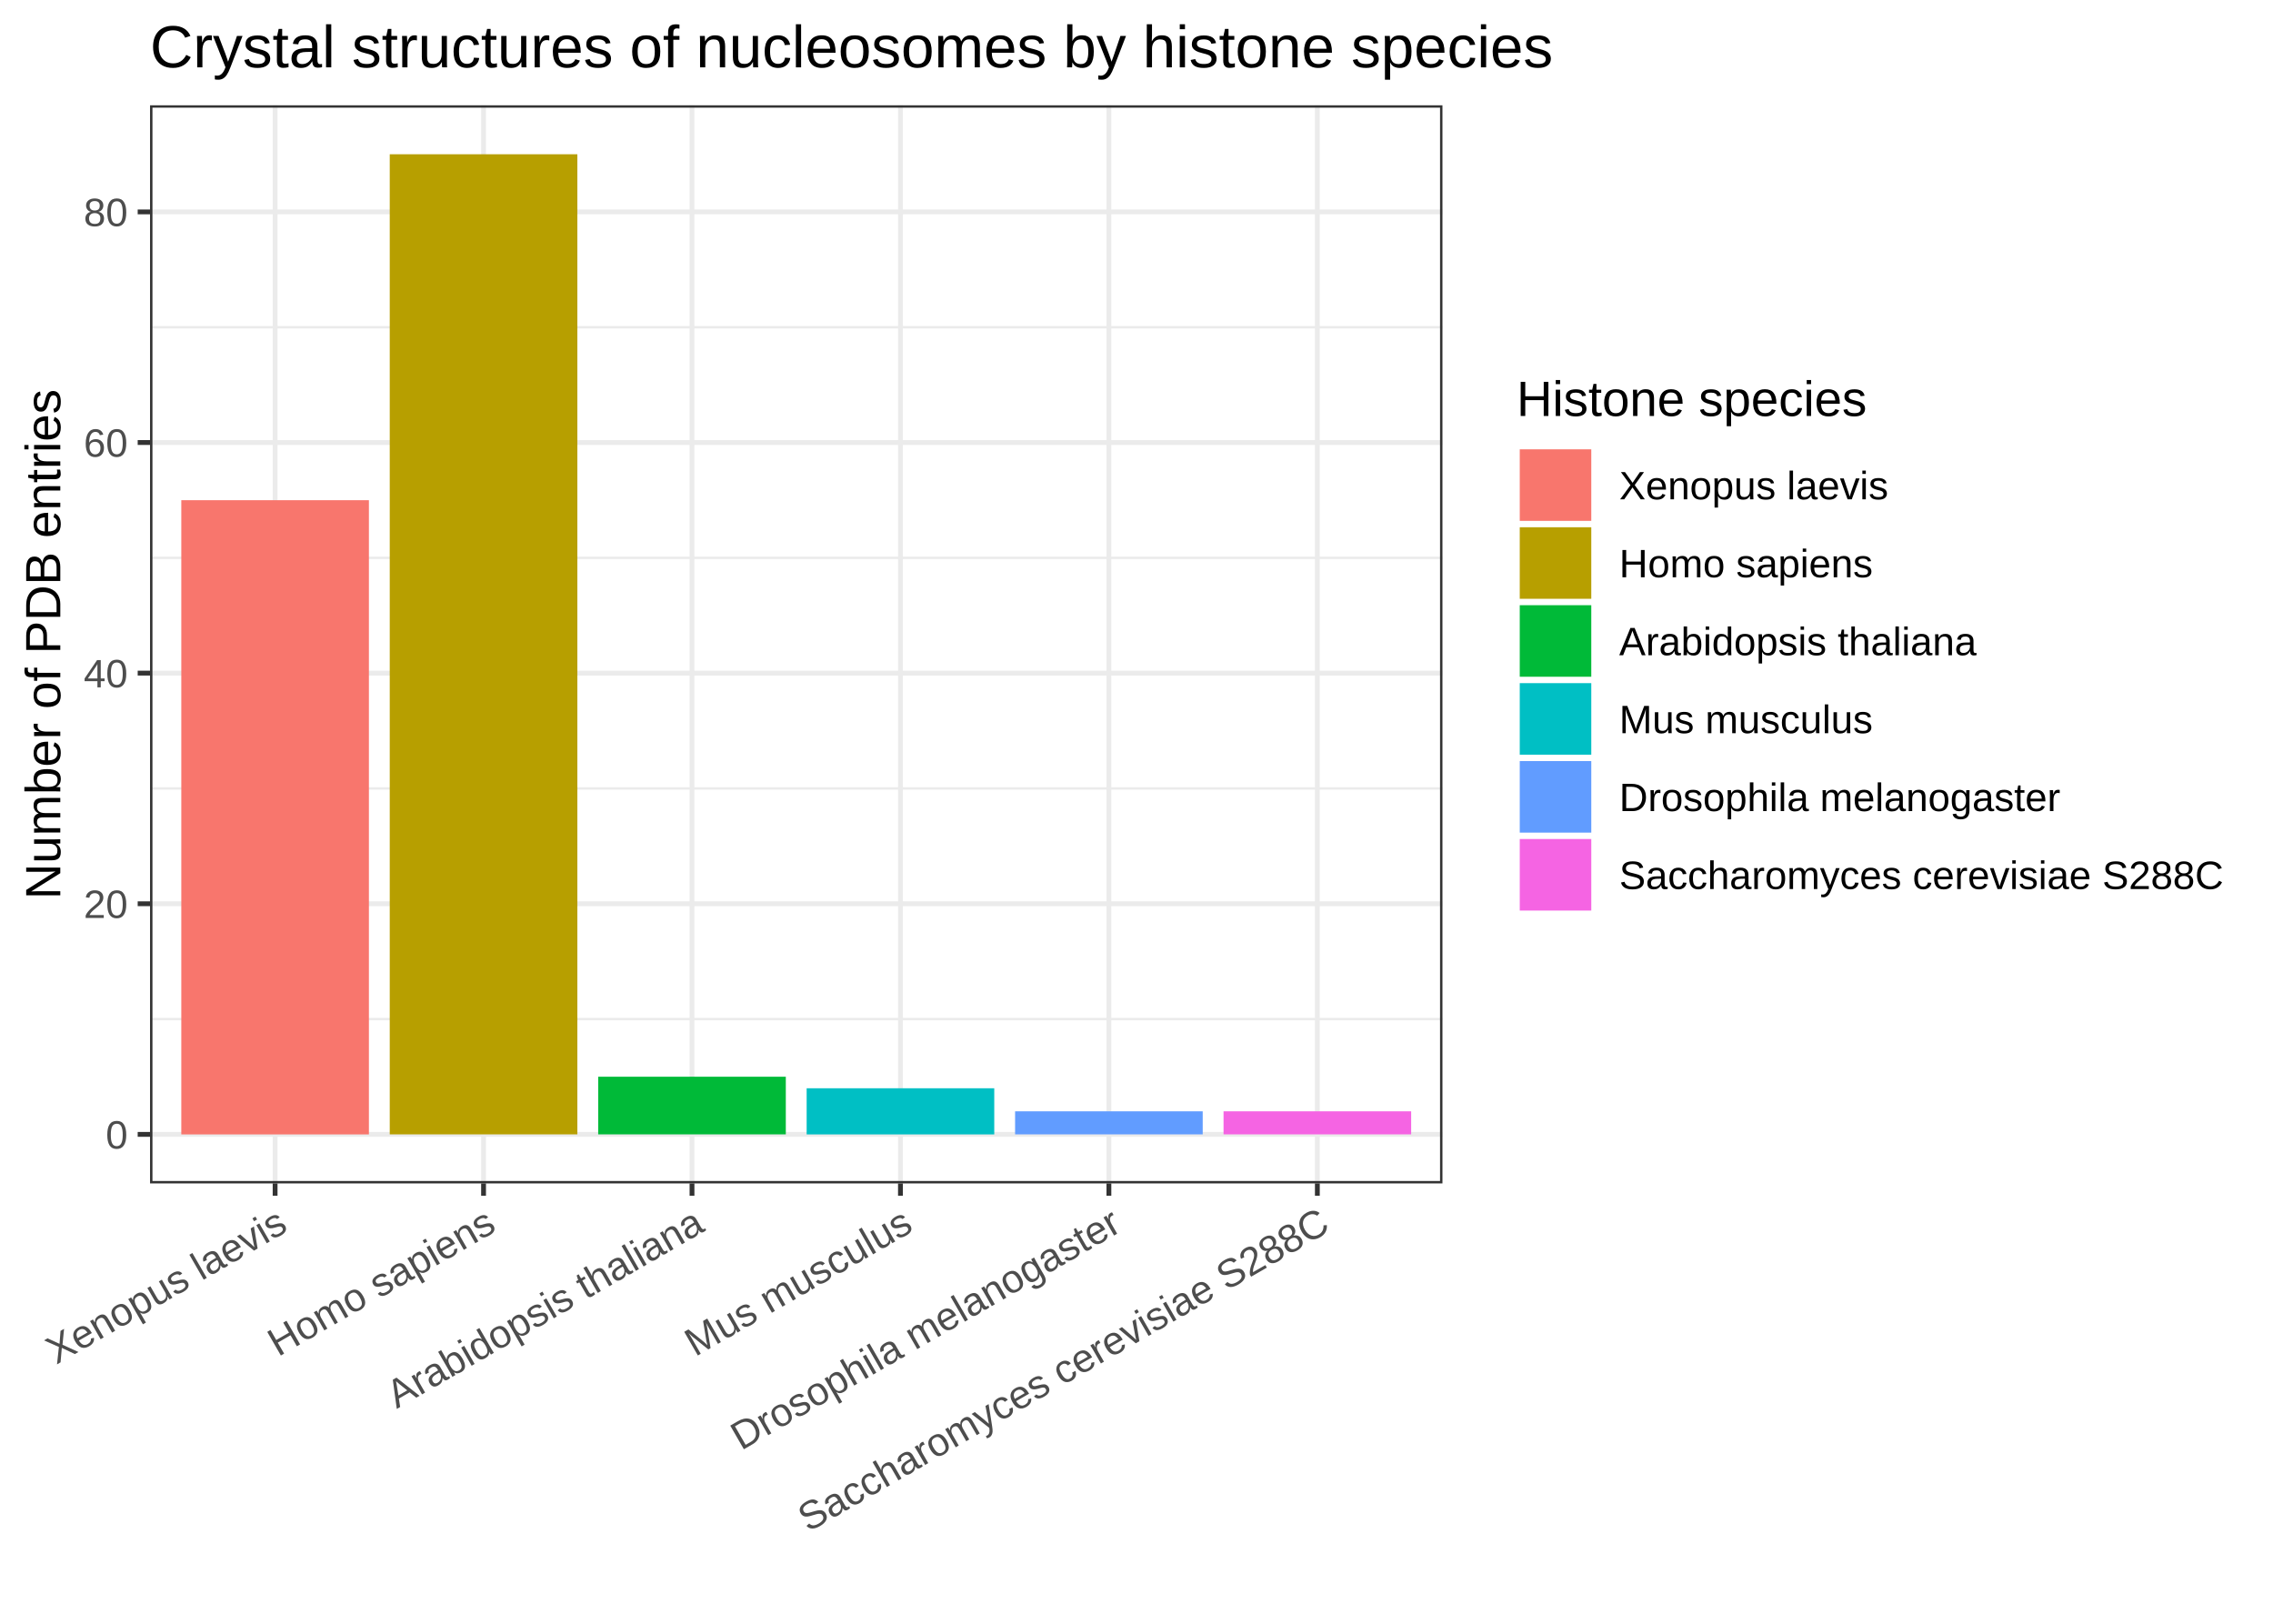
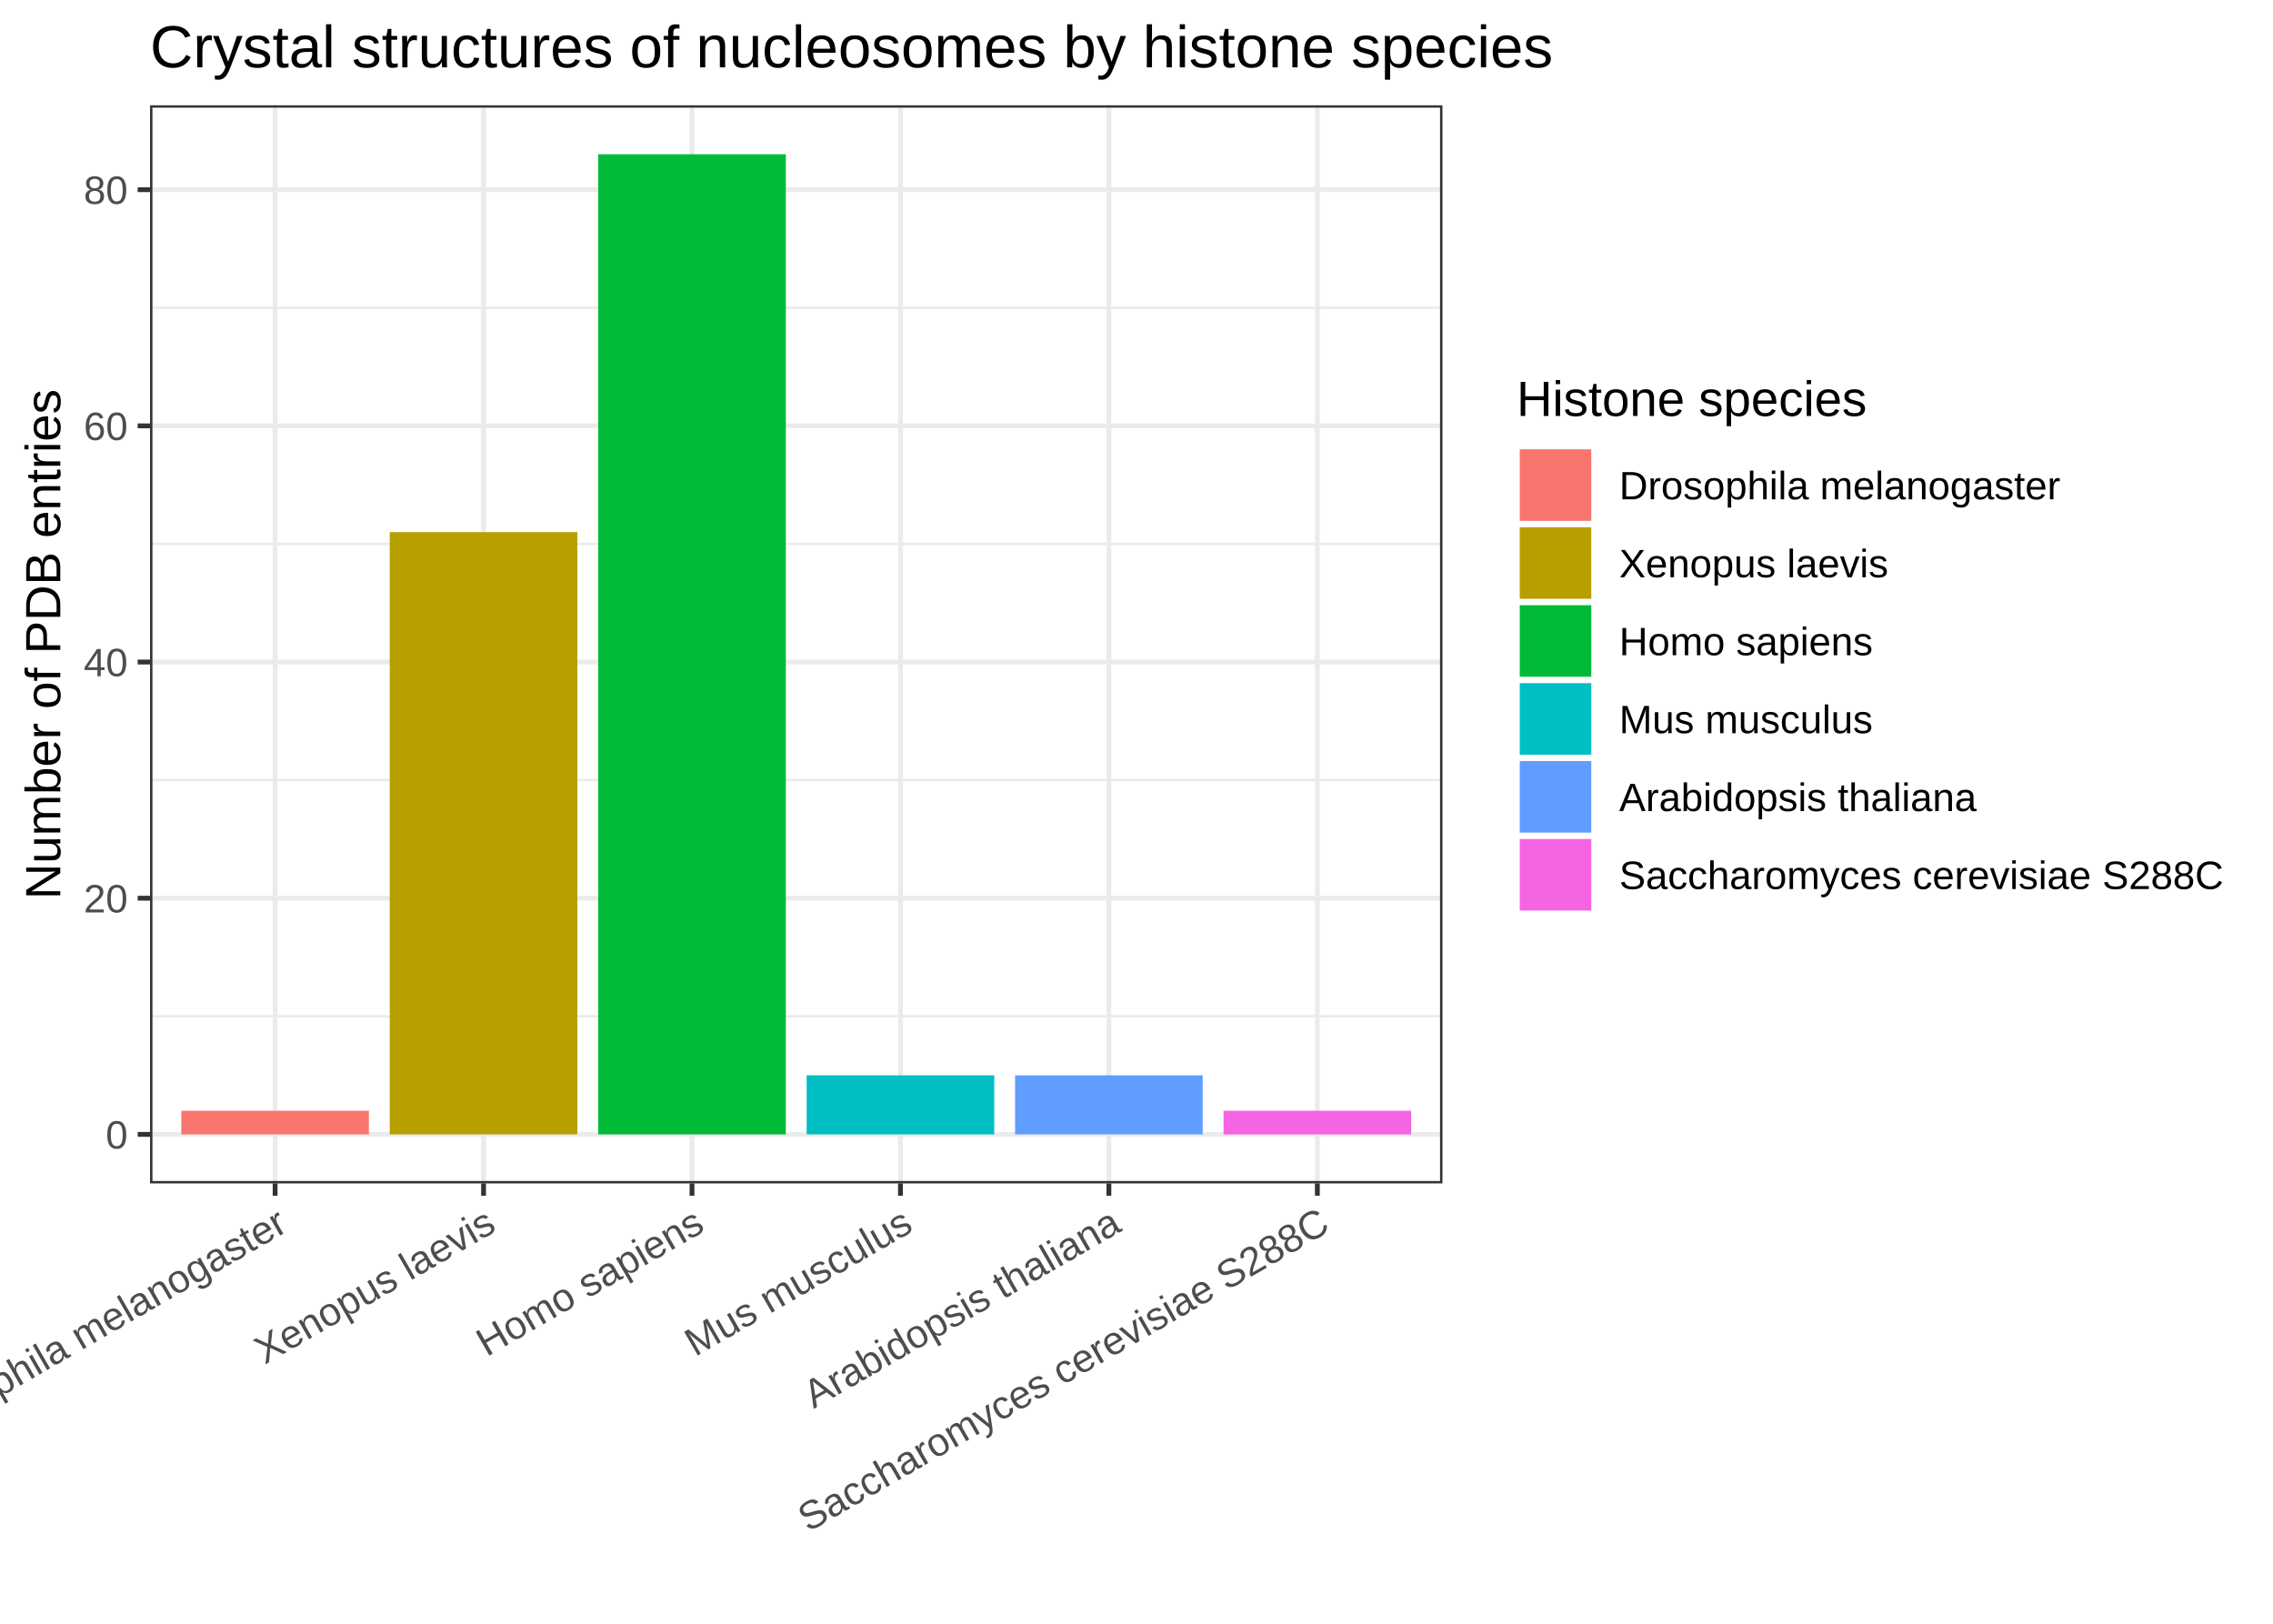
<svg xmlns="http://www.w3.org/2000/svg" class="svglite" width="504.00pt" height="360.00pt" viewBox="0 0 504.00 360.00">
  <defs>
    <style type="text/css">
    .svglite line, .svglite polyline, .svglite polygon, .svglite path, .svglite rect, .svglite circle {
      fill: none;
      stroke: #000000;
      stroke-linecap: round;
      stroke-linejoin: round;
      stroke-miterlimit: 10.00;
    }
  </style>
  </defs>
  <rect width="100%" height="100%" style="stroke: none; fill: #FFFFFF;" />
  <defs>
    <clipPath id="cpMC4wMHw1MDQuMDB8MC4wMHwzNjAuMDA=">
      <rect x="0.00" y="0.00" width="504.00" height="360.00" />
    </clipPath>
  </defs>
  <g clip-path="url(#cpMC4wMHw1MDQuMDB8MC4wMHwzNjAuMDA=)">
    <rect x="0" y="0.00" width="504.00" height="360.00" style="stroke-width: 1.07; stroke: #FFFFFF; fill: #FFFFFF;" />
  </g>
  <defs>
    <clipPath id="cpMzMuMjd8MzE5Ljg0fDIzLjM0fDI2Mi4zNw==">
      <rect x="33.27" y="23.34" width="286.57" height="239.03" />
    </clipPath>
  </defs>
  <g clip-path="url(#cpMzMuMjd8MzE5Ljg0fDIzLjM0fDI2Mi4zNw==)">
    <rect x="33.27" y="23.34" width="286.57" height="239.03" style="stroke-width: 1.07; stroke: none; fill: #FFFFFF;" />
-     <polyline points="33.27,225.94 319.84,225.94 " style="stroke-width: 0.53; stroke: #EBEBEB; stroke-linecap: butt;" />
-     <polyline points="33.27,174.81 319.84,174.81 " style="stroke-width: 0.53; stroke: #EBEBEB; stroke-linecap: butt;" />
-     <polyline points="33.27,123.68 319.84,123.68 " style="stroke-width: 0.53; stroke: #EBEBEB; stroke-linecap: butt;" />
-     <polyline points="33.27,72.55 319.84,72.55 " style="stroke-width: 0.53; stroke: #EBEBEB; stroke-linecap: butt;" />
+     <polyline points="33.27,225.32 319.84,225.32 " style="stroke-width: 0.53; stroke: #EBEBEB; stroke-linecap: butt;" />
+     <polyline points="33.27,172.96 319.84,172.96 " style="stroke-width: 0.53; stroke: #EBEBEB; stroke-linecap: butt;" />
+     <polyline points="33.27,120.60 319.84,120.60 " style="stroke-width: 0.53; stroke: #EBEBEB; stroke-linecap: butt;" />
+     <polyline points="33.27,68.24 319.84,68.24 " style="stroke-width: 0.53; stroke: #EBEBEB; stroke-linecap: butt;" />
    <polyline points="33.27,251.50 319.84,251.50 " style="stroke-width: 1.07; stroke: #EBEBEB; stroke-linecap: butt;" />
-     <polyline points="33.27,200.37 319.84,200.37 " style="stroke-width: 1.07; stroke: #EBEBEB; stroke-linecap: butt;" />
-     <polyline points="33.27,149.24 319.84,149.24 " style="stroke-width: 1.07; stroke: #EBEBEB; stroke-linecap: butt;" />
-     <polyline points="33.27,98.11 319.84,98.11 " style="stroke-width: 1.07; stroke: #EBEBEB; stroke-linecap: butt;" />
-     <polyline points="33.27,46.98 319.84,46.98 " style="stroke-width: 1.07; stroke: #EBEBEB; stroke-linecap: butt;" />
+     <polyline points="33.27,199.14 319.84,199.14 " style="stroke-width: 1.07; stroke: #EBEBEB; stroke-linecap: butt;" />
+     <polyline points="33.27,146.78 319.84,146.78 " style="stroke-width: 1.07; stroke: #EBEBEB; stroke-linecap: butt;" />
+     <polyline points="33.27,94.42 319.84,94.42 " style="stroke-width: 1.07; stroke: #EBEBEB; stroke-linecap: butt;" />
+     <polyline points="33.27,42.06 319.84,42.06 " style="stroke-width: 1.07; stroke: #EBEBEB; stroke-linecap: butt;" />
    <polyline points="61.00,262.37 61.00,23.34 " style="stroke-width: 1.07; stroke: #EBEBEB; stroke-linecap: butt;" />
    <polyline points="107.22,262.37 107.22,23.34 " style="stroke-width: 1.07; stroke: #EBEBEB; stroke-linecap: butt;" />
    <polyline points="153.44,262.37 153.44,23.34 " style="stroke-width: 1.07; stroke: #EBEBEB; stroke-linecap: butt;" />
    <polyline points="199.66,262.37 199.66,23.34 " style="stroke-width: 1.07; stroke: #EBEBEB; stroke-linecap: butt;" />
    <polyline points="245.88,262.37 245.88,23.34 " style="stroke-width: 1.07; stroke: #EBEBEB; stroke-linecap: butt;" />
    <polyline points="292.10,262.37 292.10,23.34 " style="stroke-width: 1.07; stroke: #EBEBEB; stroke-linecap: butt;" />
-     <rect x="40.20" y="110.90" width="41.60" height="140.61" style="stroke-width: 1.07; stroke: none; stroke-linecap: square; stroke-linejoin: miter; fill: #F8766D;" />
-     <rect x="86.42" y="34.20" width="41.60" height="217.30" style="stroke-width: 1.07; stroke: none; stroke-linecap: square; stroke-linejoin: miter; fill: #B79F00;" />
-     <rect x="132.64" y="238.72" width="41.60" height="12.78" style="stroke-width: 1.07; stroke: none; stroke-linecap: square; stroke-linejoin: miter; fill: #00BA38;" />
-     <rect x="178.86" y="241.28" width="41.60" height="10.23" style="stroke-width: 1.07; stroke: none; stroke-linecap: square; stroke-linejoin: miter; fill: #00BFC4;" />
-     <rect x="225.08" y="246.39" width="41.60" height="5.11" style="stroke-width: 1.07; stroke: none; stroke-linecap: square; stroke-linejoin: miter; fill: #619CFF;" />
-     <rect x="271.30" y="246.39" width="41.60" height="5.11" style="stroke-width: 1.07; stroke: none; stroke-linecap: square; stroke-linejoin: miter; fill: #F564E3;" />
+     <rect x="40.20" y="246.27" width="41.60" height="5.24" style="stroke-width: 1.07; stroke: none; stroke-linecap: square; stroke-linejoin: miter; fill: #F8766D;" />
+     <rect x="86.42" y="117.98" width="41.60" height="133.52" style="stroke-width: 1.07; stroke: none; stroke-linecap: square; stroke-linejoin: miter; fill: #B79F00;" />
+     <rect x="132.64" y="34.20" width="41.60" height="217.30" style="stroke-width: 1.07; stroke: none; stroke-linecap: square; stroke-linejoin: miter; fill: #00BA38;" />
+     <rect x="178.86" y="238.41" width="41.60" height="13.09" style="stroke-width: 1.07; stroke: none; stroke-linecap: square; stroke-linejoin: miter; fill: #00BFC4;" />
+     <rect x="225.08" y="238.41" width="41.60" height="13.09" style="stroke-width: 1.07; stroke: none; stroke-linecap: square; stroke-linejoin: miter; fill: #619CFF;" />
+     <rect x="271.30" y="246.27" width="41.60" height="5.24" style="stroke-width: 1.07; stroke: none; stroke-linecap: square; stroke-linejoin: miter; fill: #F564E3;" />
    <rect x="33.27" y="23.34" width="286.57" height="239.03" style="stroke-width: 1.07; stroke: #333333;" />
  </g>
  <g clip-path="url(#cpMC4wMHw1MDQuMDB8MC4wMHwzNjAuMDA=)">
    <text x="28.34" y="254.66" text-anchor="end" style="font-size: 8.80px; fill: #4D4D4D; font-family: Arial;" textLength="4.90px" lengthAdjust="spacingAndGlyphs">0</text>
-     <text x="28.34" y="203.53" text-anchor="end" style="font-size: 8.80px; fill: #4D4D4D; font-family: Arial;" textLength="9.79px" lengthAdjust="spacingAndGlyphs">20</text>
-     <text x="28.34" y="152.40" text-anchor="end" style="font-size: 8.80px; fill: #4D4D4D; font-family: Arial;" textLength="9.79px" lengthAdjust="spacingAndGlyphs">40</text>
-     <text x="28.34" y="101.27" text-anchor="end" style="font-size: 8.80px; fill: #4D4D4D; font-family: Arial;" textLength="9.79px" lengthAdjust="spacingAndGlyphs">60</text>
-     <text x="28.34" y="50.14" text-anchor="end" style="font-size: 8.80px; fill: #4D4D4D; font-family: Arial;" textLength="9.79px" lengthAdjust="spacingAndGlyphs">80</text>
+     <text x="28.34" y="202.30" text-anchor="end" style="font-size: 8.80px; fill: #4D4D4D; font-family: Arial;" textLength="9.79px" lengthAdjust="spacingAndGlyphs">20</text>
+     <text x="28.34" y="149.93" text-anchor="end" style="font-size: 8.80px; fill: #4D4D4D; font-family: Arial;" textLength="9.79px" lengthAdjust="spacingAndGlyphs">40</text>
+     <text x="28.34" y="97.57" text-anchor="end" style="font-size: 8.80px; fill: #4D4D4D; font-family: Arial;" textLength="9.79px" lengthAdjust="spacingAndGlyphs">60</text>
+     <text x="28.34" y="45.21" text-anchor="end" style="font-size: 8.80px; fill: #4D4D4D; font-family: Arial;" textLength="9.79px" lengthAdjust="spacingAndGlyphs">80</text>
    <polyline points="30.53,251.50 33.27,251.50 " style="stroke-width: 1.07; stroke: #333333; stroke-linecap: butt;" />
-     <polyline points="30.53,200.37 33.27,200.37 " style="stroke-width: 1.07; stroke: #333333; stroke-linecap: butt;" />
-     <polyline points="30.53,149.24 33.27,149.24 " style="stroke-width: 1.07; stroke: #333333; stroke-linecap: butt;" />
-     <polyline points="30.53,98.11 33.27,98.11 " style="stroke-width: 1.07; stroke: #333333; stroke-linecap: butt;" />
-     <polyline points="30.53,46.98 33.27,46.98 " style="stroke-width: 1.07; stroke: #333333; stroke-linecap: butt;" />
+     <polyline points="30.53,199.14 33.27,199.14 " style="stroke-width: 1.07; stroke: #333333; stroke-linecap: butt;" />
+     <polyline points="30.53,146.78 33.27,146.78 " style="stroke-width: 1.07; stroke: #333333; stroke-linecap: butt;" />
+     <polyline points="30.53,94.42 33.27,94.42 " style="stroke-width: 1.07; stroke: #333333; stroke-linecap: butt;" />
+     <polyline points="30.53,42.06 33.27,42.06 " style="stroke-width: 1.07; stroke: #333333; stroke-linecap: butt;" />
    <polyline points="61.00,265.11 61.00,262.37 " style="stroke-width: 1.07; stroke: #333333; stroke-linecap: butt;" />
    <polyline points="107.22,265.11 107.22,262.37 " style="stroke-width: 1.07; stroke: #333333; stroke-linecap: butt;" />
    <polyline points="153.44,265.11 153.44,262.37 " style="stroke-width: 1.07; stroke: #333333; stroke-linecap: butt;" />
    <polyline points="199.66,265.11 199.66,262.37 " style="stroke-width: 1.07; stroke: #333333; stroke-linecap: butt;" />
    <polyline points="245.88,265.11 245.88,262.37 " style="stroke-width: 1.07; stroke: #333333; stroke-linecap: butt;" />
    <polyline points="292.10,265.11 292.10,262.37 " style="stroke-width: 1.07; stroke: #333333; stroke-linecap: butt;" />
-     <text transform="translate(64.15,272.76) rotate(-30)" text-anchor="end" style="font-size: 8.80px; fill: #4D4D4D; font-family: Arial;" textLength="59.68px" lengthAdjust="spacingAndGlyphs">Xenopus laevis</text>
-     <text transform="translate(110.37,272.76) rotate(-30)" text-anchor="end" style="font-size: 8.80px; fill: #4D4D4D; font-family: Arial;" textLength="56.25px" lengthAdjust="spacingAndGlyphs">Homo sapiens</text>
-     <text transform="translate(156.60,272.76) rotate(-30)" text-anchor="end" style="font-size: 8.80px; fill: #4D4D4D; font-family: Arial;" textLength="79.24px" lengthAdjust="spacingAndGlyphs">Arabidopsis thaliana</text>
+     <text transform="translate(64.15,272.76) rotate(-30)" text-anchor="end" style="font-size: 8.80px; fill: #4D4D4D; font-family: Arial;" textLength="97.83px" lengthAdjust="spacingAndGlyphs">Drosophila melanogaster</text>
+     <text transform="translate(110.37,272.76) rotate(-30)" text-anchor="end" style="font-size: 8.80px; fill: #4D4D4D; font-family: Arial;" textLength="59.68px" lengthAdjust="spacingAndGlyphs">Xenopus laevis</text>
+     <text transform="translate(156.60,272.76) rotate(-30)" text-anchor="end" style="font-size: 8.80px; fill: #4D4D4D; font-family: Arial;" textLength="56.25px" lengthAdjust="spacingAndGlyphs">Homo sapiens</text>
    <text transform="translate(202.82,272.76) rotate(-30)" text-anchor="end" style="font-size: 8.80px; fill: #4D4D4D; font-family: Arial;" textLength="56.23px" lengthAdjust="spacingAndGlyphs">Mus musculus</text>
-     <text transform="translate(249.04,272.76) rotate(-30)" text-anchor="end" style="font-size: 8.80px; fill: #4D4D4D; font-family: Arial;" textLength="97.83px" lengthAdjust="spacingAndGlyphs">Drosophila melanogaster</text>
+     <text transform="translate(249.04,272.76) rotate(-30)" text-anchor="end" style="font-size: 8.80px; fill: #4D4D4D; font-family: Arial;" textLength="79.24px" lengthAdjust="spacingAndGlyphs">Arabidopsis thaliana</text>
    <text transform="translate(295.26,272.76) rotate(-30)" text-anchor="end" style="font-size: 8.80px; fill: #4D4D4D; font-family: Arial;" textLength="134.01px" lengthAdjust="spacingAndGlyphs">Saccharomyces cerevisiae S288C</text>
    <text transform="translate(13.37,142.85) rotate(-90)" text-anchor="middle" style="font-size: 11.00px; font-family: Arial;" textLength="113.10px" lengthAdjust="spacingAndGlyphs">Number of PDB entries</text>
    <rect x="330.80" y="77.63" width="167.72" height="130.44" style="stroke-width: 1.07; stroke: none; fill: #FFFFFF;" />
    <text x="336.28" y="92.22" style="font-size: 11.00px; font-family: Arial;" textLength="77.65px" lengthAdjust="spacingAndGlyphs">Histone species</text>
    <rect x="336.28" y="98.91" width="17.28" height="17.28" style="stroke-width: 1.07; stroke: none; fill: #FFFFFF;" />
    <rect x="336.98" y="99.62" width="15.86" height="15.86" style="stroke-width: 1.07; stroke: none; stroke-linecap: square; stroke-linejoin: miter; fill: #F8766D;" />
    <rect x="336.28" y="116.19" width="17.28" height="17.28" style="stroke-width: 1.07; stroke: none; fill: #FFFFFF;" />
    <rect x="336.98" y="116.90" width="15.86" height="15.86" style="stroke-width: 1.07; stroke: none; stroke-linecap: square; stroke-linejoin: miter; fill: #B79F00;" />
    <rect x="336.28" y="133.47" width="17.28" height="17.28" style="stroke-width: 1.07; stroke: none; fill: #FFFFFF;" />
    <rect x="336.98" y="134.18" width="15.86" height="15.86" style="stroke-width: 1.07; stroke: none; stroke-linecap: square; stroke-linejoin: miter; fill: #00BA38;" />
    <rect x="336.28" y="150.75" width="17.28" height="17.28" style="stroke-width: 1.07; stroke: none; fill: #FFFFFF;" />
    <rect x="336.98" y="151.46" width="15.86" height="15.86" style="stroke-width: 1.07; stroke: none; stroke-linecap: square; stroke-linejoin: miter; fill: #00BFC4;" />
    <rect x="336.28" y="168.03" width="17.28" height="17.28" style="stroke-width: 1.07; stroke: none; fill: #FFFFFF;" />
    <rect x="336.98" y="168.74" width="15.86" height="15.86" style="stroke-width: 1.07; stroke: none; stroke-linecap: square; stroke-linejoin: miter; fill: #619CFF;" />
    <rect x="336.28" y="185.31" width="17.28" height="17.28" style="stroke-width: 1.07; stroke: none; fill: #FFFFFF;" />
    <rect x="336.98" y="186.02" width="15.86" height="15.86" style="stroke-width: 1.07; stroke: none; stroke-linecap: square; stroke-linejoin: miter; fill: #F564E3;" />
-     <text x="359.03" y="110.71" style="font-size: 8.80px; font-family: Arial;" textLength="59.68px" lengthAdjust="spacingAndGlyphs">Xenopus laevis</text>
-     <text x="359.03" y="127.99" style="font-size: 8.80px; font-family: Arial;" textLength="56.25px" lengthAdjust="spacingAndGlyphs">Homo sapiens</text>
-     <text x="359.03" y="145.27" style="font-size: 8.80px; font-family: Arial;" textLength="79.24px" lengthAdjust="spacingAndGlyphs">Arabidopsis thaliana</text>
+     <text x="359.03" y="110.71" style="font-size: 8.80px; font-family: Arial;" textLength="97.83px" lengthAdjust="spacingAndGlyphs">Drosophila melanogaster</text>
+     <text x="359.03" y="127.99" style="font-size: 8.80px; font-family: Arial;" textLength="59.68px" lengthAdjust="spacingAndGlyphs">Xenopus laevis</text>
+     <text x="359.03" y="145.27" style="font-size: 8.80px; font-family: Arial;" textLength="56.25px" lengthAdjust="spacingAndGlyphs">Homo sapiens</text>
    <text x="359.03" y="162.55" style="font-size: 8.80px; font-family: Arial;" textLength="56.23px" lengthAdjust="spacingAndGlyphs">Mus musculus</text>
-     <text x="359.03" y="179.83" style="font-size: 8.80px; font-family: Arial;" textLength="97.83px" lengthAdjust="spacingAndGlyphs">Drosophila melanogaster</text>
+     <text x="359.03" y="179.83" style="font-size: 8.80px; font-family: Arial;" textLength="79.24px" lengthAdjust="spacingAndGlyphs">Arabidopsis thaliana</text>
    <text x="359.03" y="197.11" style="font-size: 8.80px; font-family: Arial;" textLength="134.01px" lengthAdjust="spacingAndGlyphs">Saccharomyces cerevisiae S288C</text>
    <text x="33.27" y="14.94" style="font-size: 13.20px; font-family: Arial;" textLength="310.86px" lengthAdjust="spacingAndGlyphs">Crystal structures of nucleosomes by histone species</text>
  </g>
</svg>
